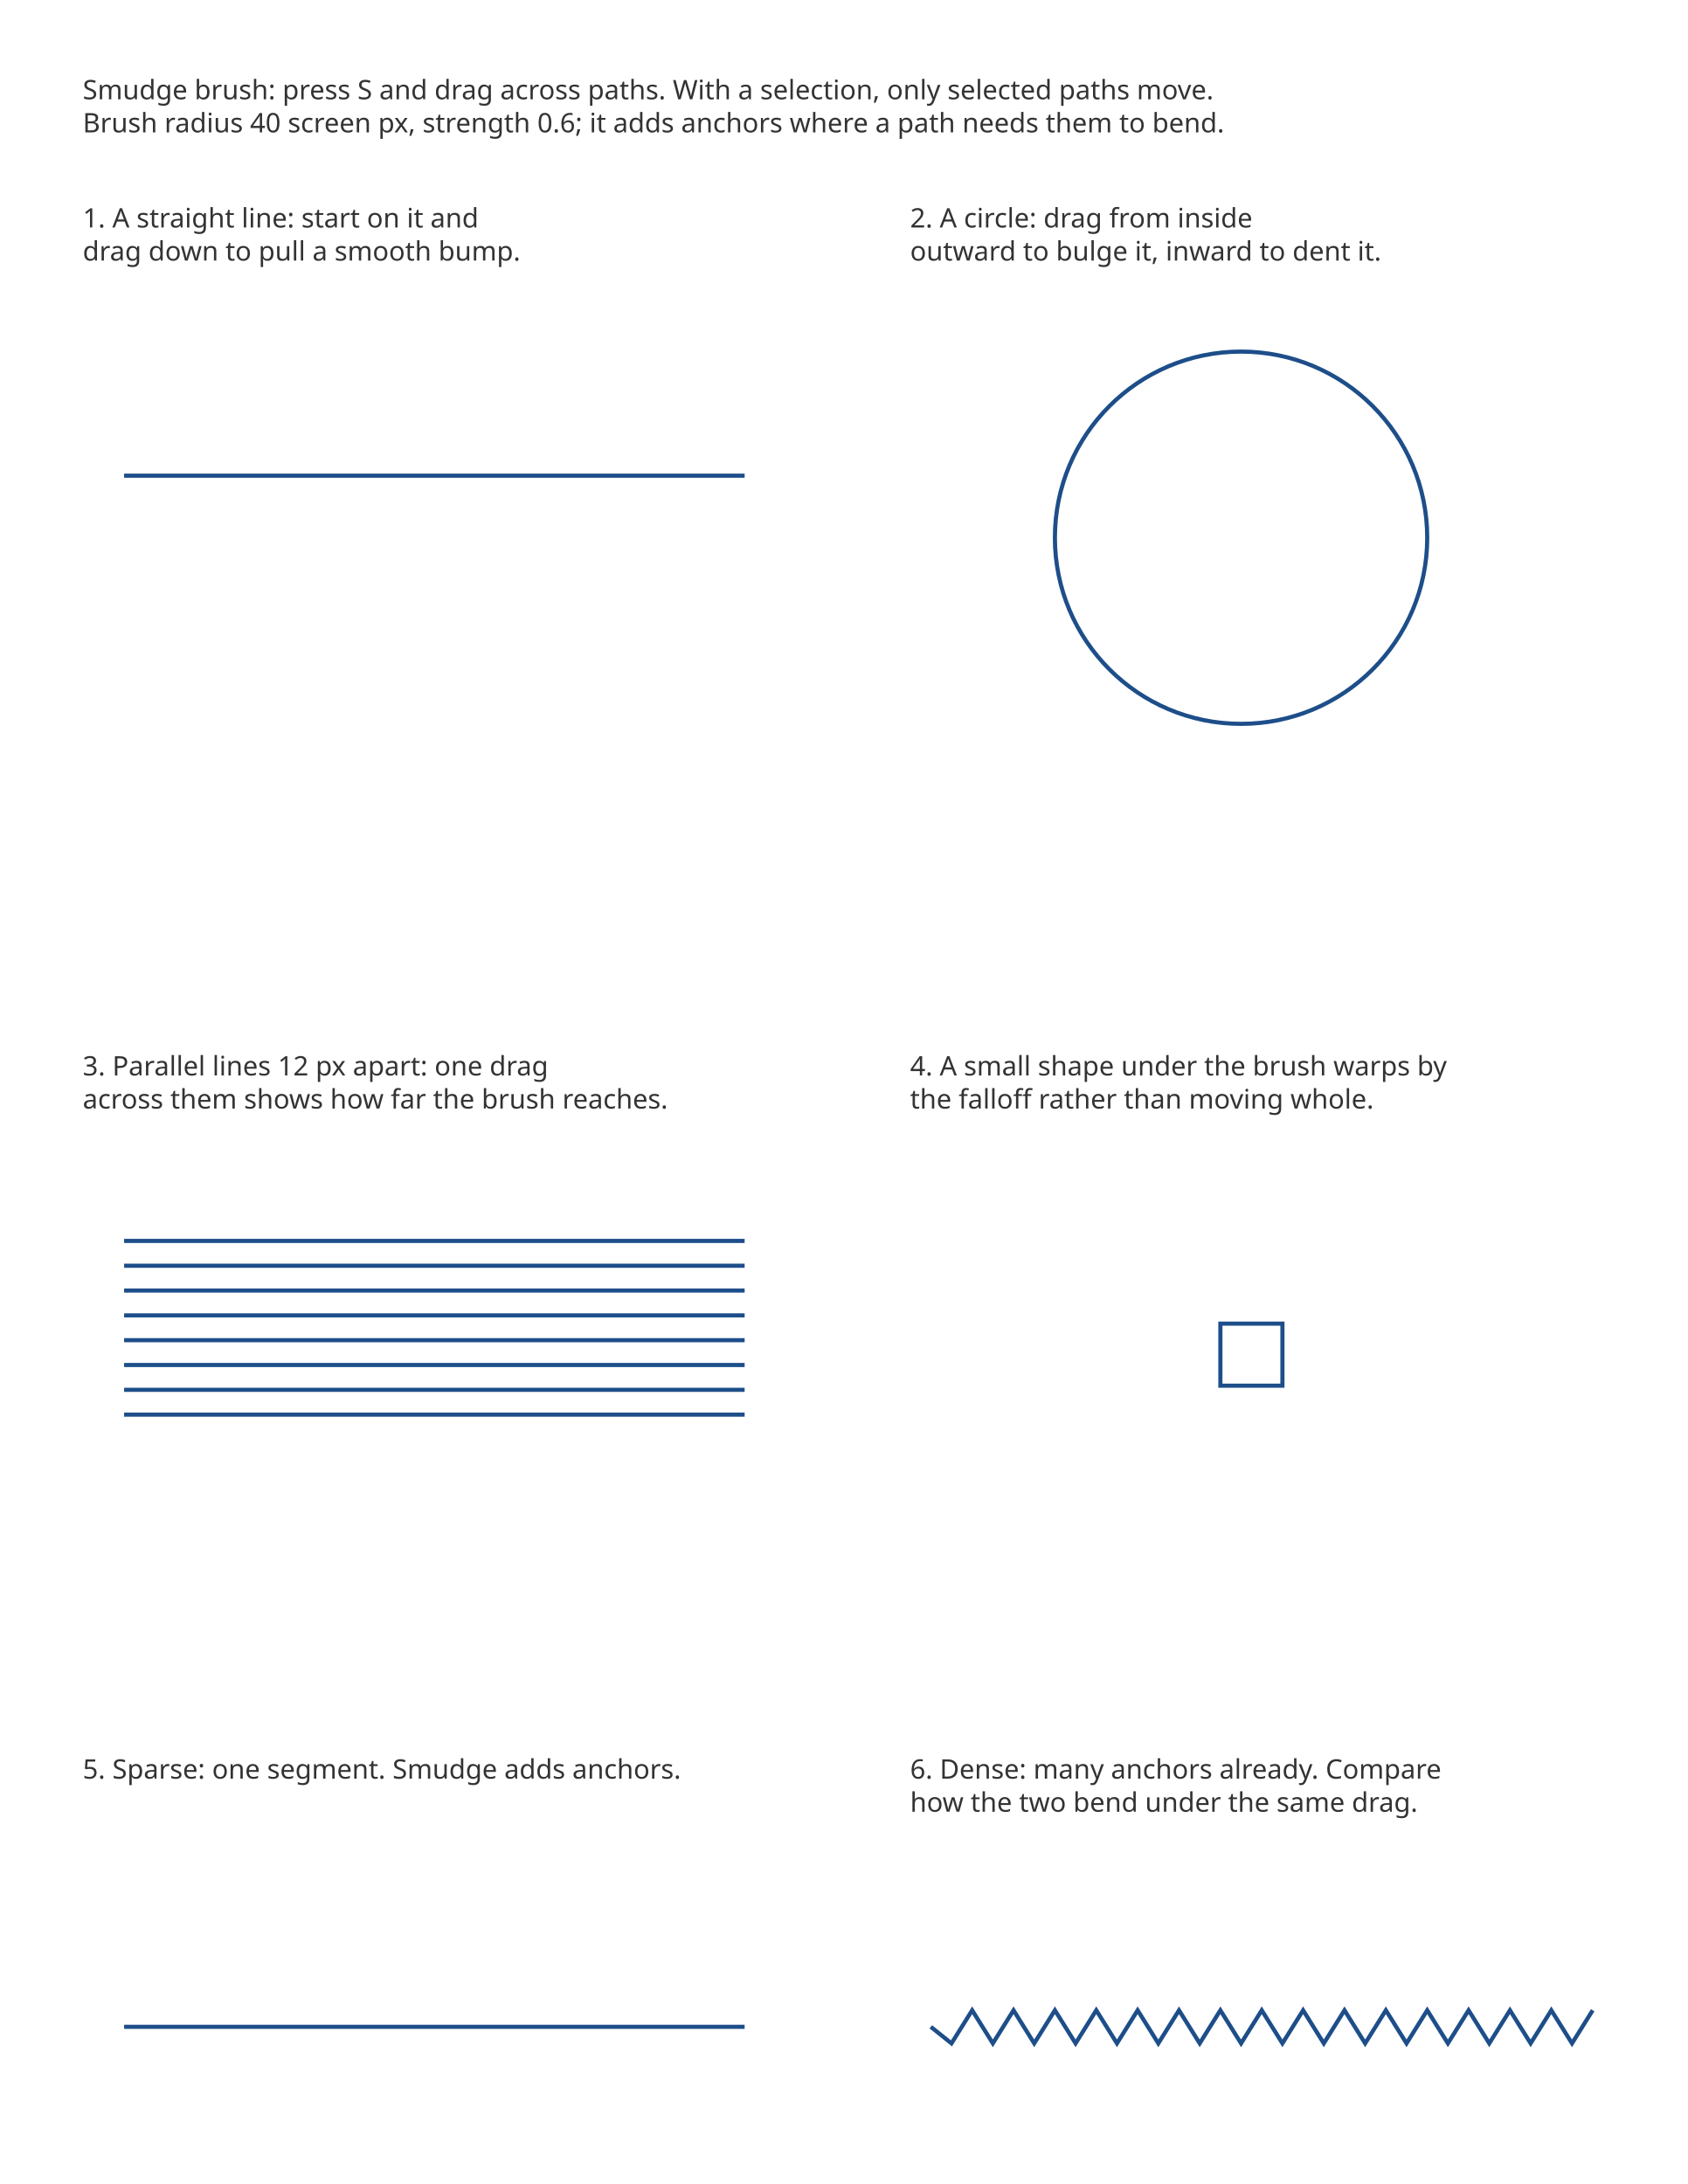
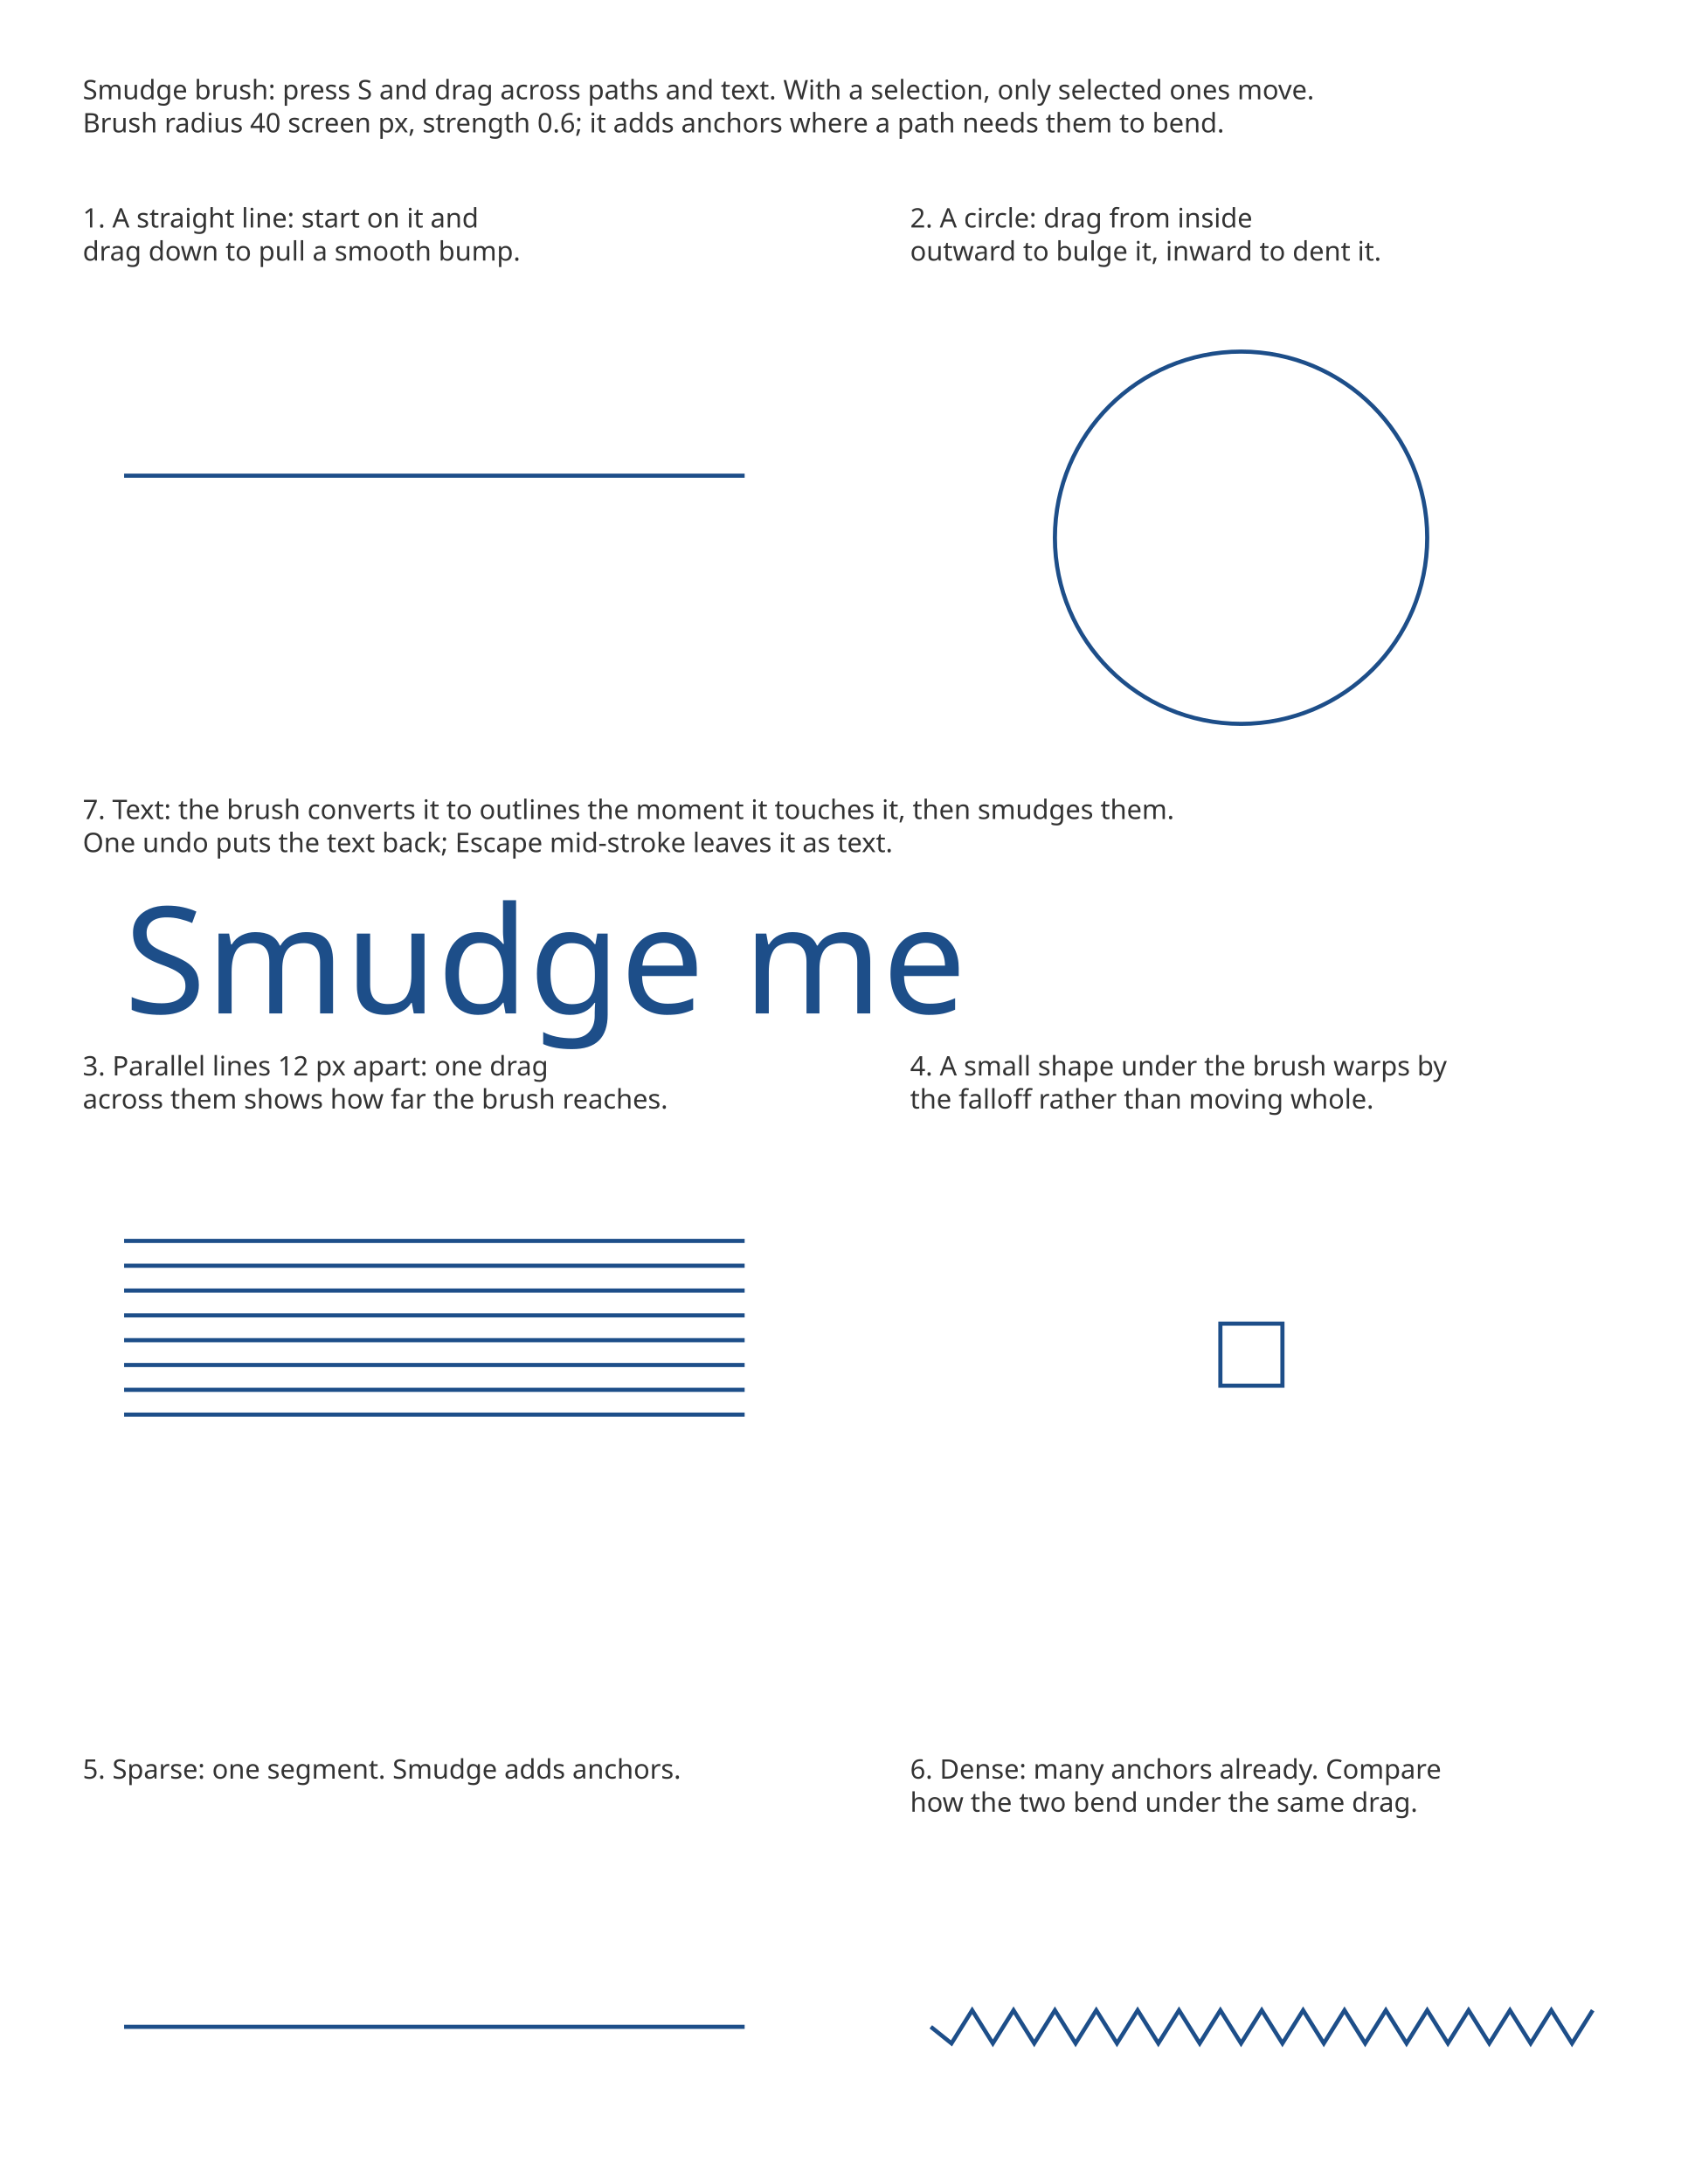
<svg xmlns="http://www.w3.org/2000/svg" width="816" height="1056" viewBox="0 0 816 1056">
-   <text x="40" y="48" font-family="sans-serif" font-size="13" fill="#333">Smudge brush: press S and drag across paths. With a selection, only selected paths move.</text>
+   <text x="40" y="48" font-family="sans-serif" font-size="13" fill="#333">Smudge brush: press S and drag across paths and text. With a selection, only selected ones move.</text>
  <text x="40" y="64" font-family="sans-serif" font-size="13" fill="#333">Brush radius 40 screen px, strength 0.6; it adds anchors where a path needs them to bend.</text>
  <text x="40" y="110" font-family="sans-serif" font-size="13" fill="#333">1. A straight line: start on it and</text>
  <text x="40" y="126" font-family="sans-serif" font-size="13" fill="#333">drag down to pull a smooth bump.</text>
  <path d="M 60 230 L 360 230" fill="none" stroke="#1d4e89" stroke-width="2" />
  <text x="440" y="110" font-family="sans-serif" font-size="13" fill="#333">2. A circle: drag from inside</text>
  <text x="440" y="126" font-family="sans-serif" font-size="13" fill="#333">outward to bulge it, inward to dent it.</text>
  <path d="M 690.00 260.00 C 690.00 309.71 649.71 350.00 600.00 350.00 C 550.29 350.00 510.00 309.71 510.00 260.00 C 510.00 210.29 550.29 170.00 600.00 170.00 C 649.71 170.00 690.00 210.29 690.00 260.00 Z" fill="none" stroke="#1d4e89" stroke-width="2" />
  <text x="40" y="520" font-family="sans-serif" font-size="13" fill="#333">3. Parallel lines 12 px apart: one drag</text>
  <text x="40" y="536" font-family="sans-serif" font-size="13" fill="#333">across them shows how far the brush reaches.</text>
  <path d="M 60 600 L 360 600" fill="none" stroke="#1d4e89" stroke-width="2" />
  <path d="M 60 612 L 360 612" fill="none" stroke="#1d4e89" stroke-width="2" />
  <path d="M 60 624 L 360 624" fill="none" stroke="#1d4e89" stroke-width="2" />
  <path d="M 60 636 L 360 636" fill="none" stroke="#1d4e89" stroke-width="2" />
  <path d="M 60 648 L 360 648" fill="none" stroke="#1d4e89" stroke-width="2" />
  <path d="M 60 660 L 360 660" fill="none" stroke="#1d4e89" stroke-width="2" />
  <path d="M 60 672 L 360 672" fill="none" stroke="#1d4e89" stroke-width="2" />
  <path d="M 60 684 L 360 684" fill="none" stroke="#1d4e89" stroke-width="2" />
  <text x="440" y="520" font-family="sans-serif" font-size="13" fill="#333">4. A small shape under the brush warps by</text>
  <text x="440" y="536" font-family="sans-serif" font-size="13" fill="#333">the falloff rather than moving whole.</text>
  <path d="M 590 640 L 620 640 L 620 670 L 590 670 Z" fill="none" stroke="#1d4e89" stroke-width="2" />
  <text x="40" y="860" font-family="sans-serif" font-size="13" fill="#333">5. Sparse: one segment. Smudge adds anchors.</text>
  <path d="M 60 980 L 360 980" fill="none" stroke="#1d4e89" stroke-width="2" />
  <text x="440" y="860" font-family="sans-serif" font-size="13" fill="#333">6. Dense: many anchors already. Compare</text>
  <text x="440" y="876" font-family="sans-serif" font-size="13" fill="#333">how the two bend under the same drag.</text>
  <path d="M 450 980 L 460 988 L 470 972 L 480 988 L 490 972 L 500 988 L 510 972 L 520 988 L 530 972 L 540 988 L 550 972 L 560 988 L 570 972 L 580 988 L 590 972 L 600 988 L 610 972 L 620 988 L 630 972 L 640 988 L 650 972 L 660 988 L 670 972 L 680 988 L 690 972 L 700 988 L 710 972 L 720 988 L 730 972 L 740 988 L 750 972 L 760 988 L 770 972" fill="none" stroke="#1d4e89" stroke-width="2" />
+   <text x="40" y="396" font-family="sans-serif" font-size="13" fill="#333">7. Text: the brush converts it to outlines the moment it touches it, then smudges them.</text>
+   <text x="40" y="412" font-family="sans-serif" font-size="13" fill="#333">One undo puts the text back; Escape mid-stroke leaves it as text.</text>
+   <text x="60" y="490" font-family="sans-serif" font-size="72" fill="#1d4e89">Smudge me</text>
</svg>
